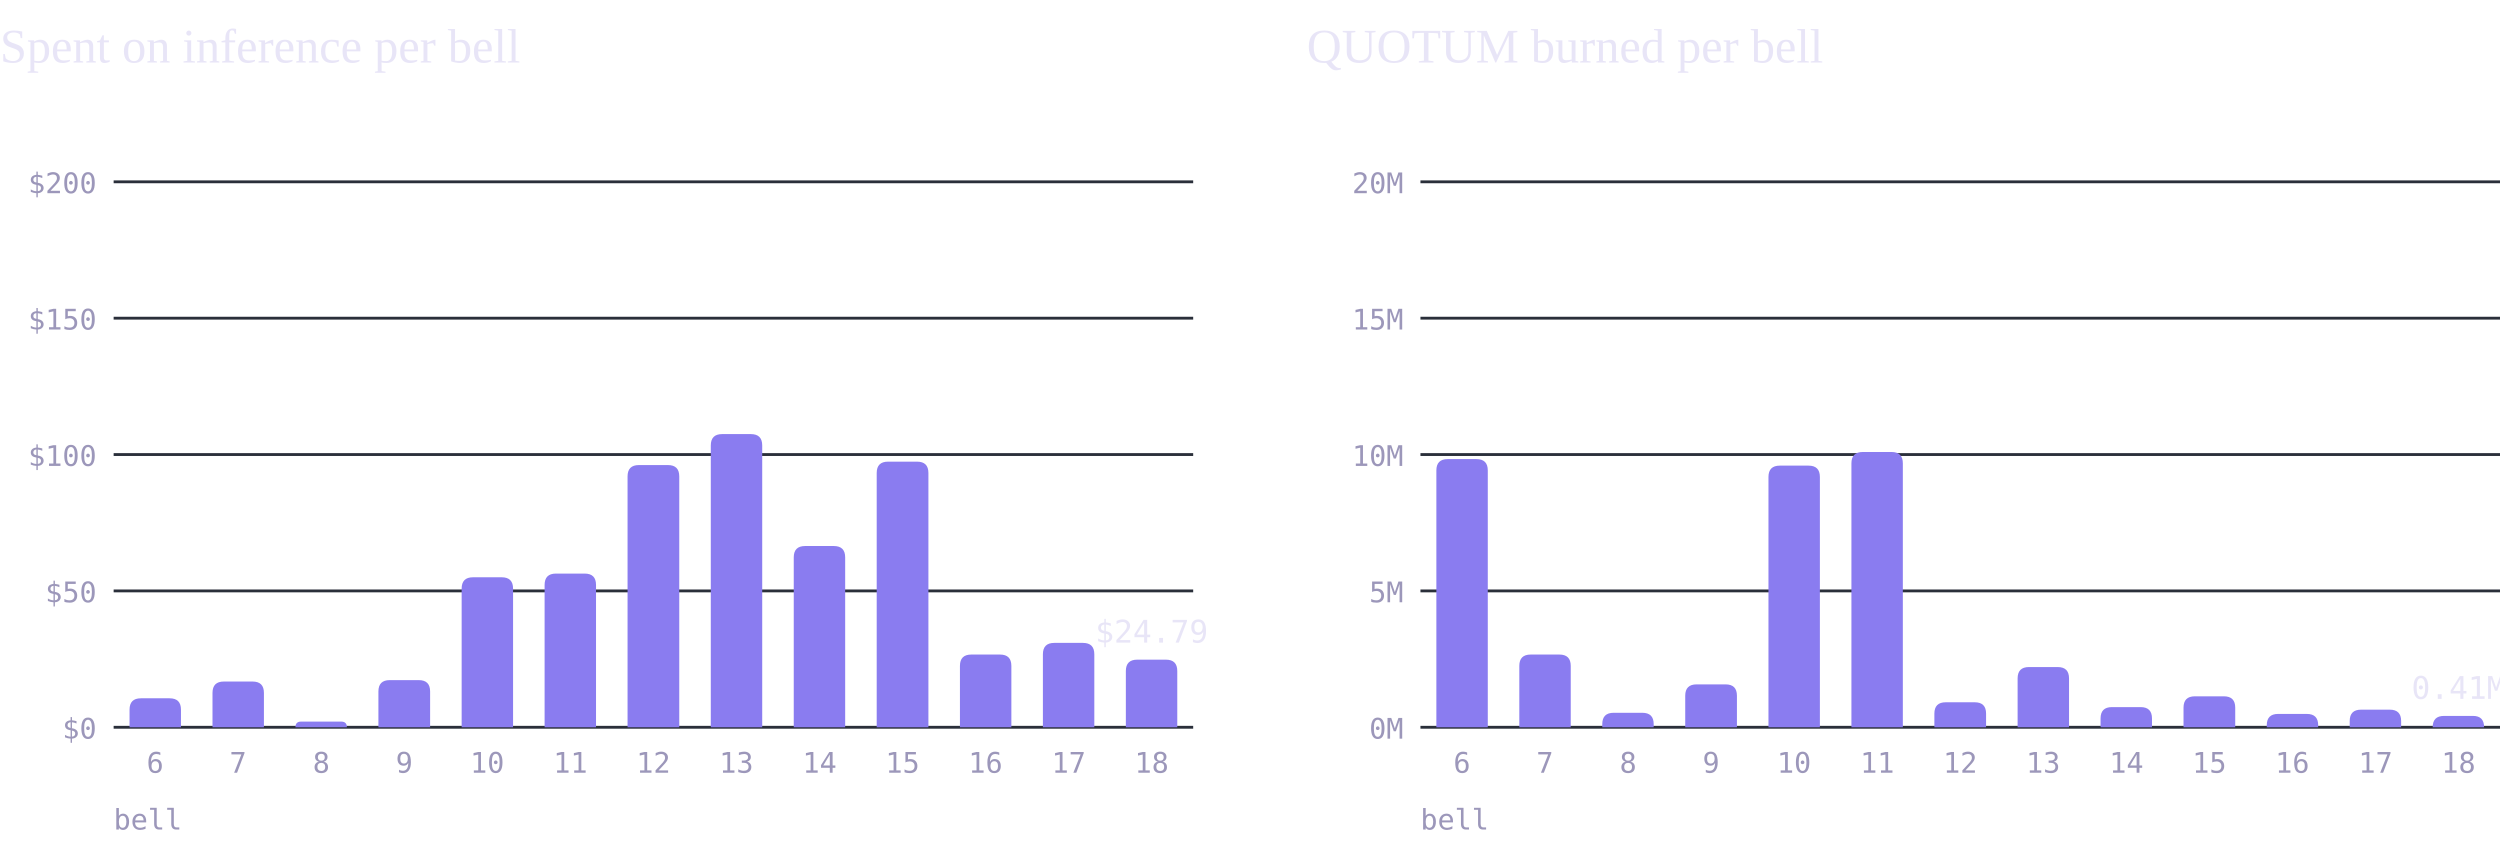
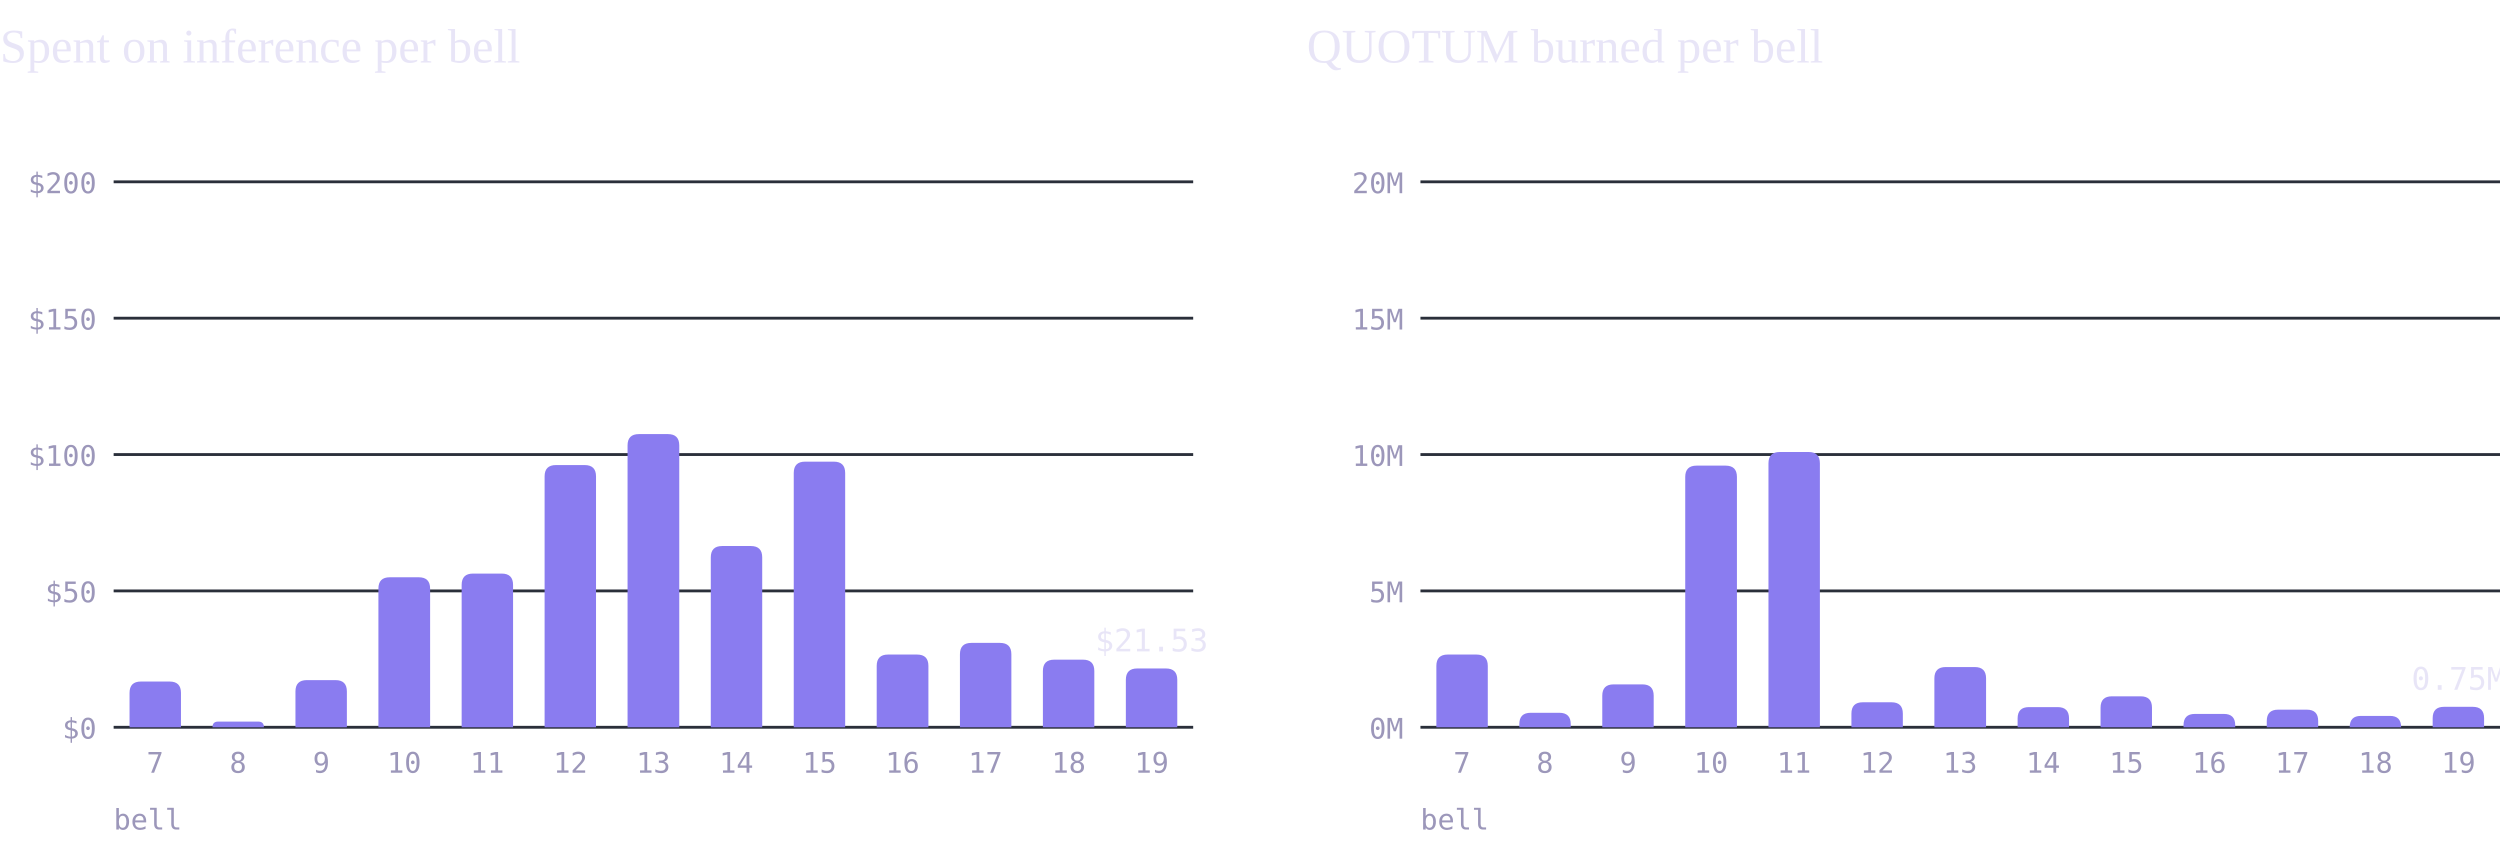
- <svg xmlns="http://www.w3.org/2000/svg" viewBox="0 0 880 300" width="880" height="300" role="img" aria-label="quotum bells 1 to 18: inference spent and QUOTUM burned per bell">
+ <svg xmlns="http://www.w3.org/2000/svg" viewBox="0 0 880 300" width="880" height="300" role="img" aria-label="quotum bells 1 to 19: inference spent and QUOTUM burned per bell">
  <text x="0" y="22" font-family="Georgia,'Times New Roman',serif" font-size="17" fill="#e8e5f7">Spent on inference per bell</text>
  <line x1="40" x2="420" y1="256.0" y2="256.0" stroke="#2a2f3a" stroke-width="1" />
  <text x="34" y="260.0" text-anchor="end" font-family="ui-monospace,SFMono-Regular,Menlo,monospace" font-size="10" fill="#9c97ba">$0</text>
  <line x1="40" x2="420" y1="208.0" y2="208.0" stroke="#2a2f3a" stroke-width="1" />
  <text x="34" y="212.0" text-anchor="end" font-family="ui-monospace,SFMono-Regular,Menlo,monospace" font-size="10" fill="#9c97ba">$50</text>
  <line x1="40" x2="420" y1="160.0" y2="160.0" stroke="#2a2f3a" stroke-width="1" />
  <text x="34" y="164.0" text-anchor="end" font-family="ui-monospace,SFMono-Regular,Menlo,monospace" font-size="10" fill="#9c97ba">$100</text>
  <line x1="40" x2="420" y1="112.0" y2="112.0" stroke="#2a2f3a" stroke-width="1" />
  <text x="34" y="116.0" text-anchor="end" font-family="ui-monospace,SFMono-Regular,Menlo,monospace" font-size="10" fill="#9c97ba">$150</text>
  <line x1="40" x2="420" y1="64.0" y2="64.0" stroke="#2a2f3a" stroke-width="1" />
  <text x="34" y="68.0" text-anchor="end" font-family="ui-monospace,SFMono-Regular,Menlo,monospace" font-size="10" fill="#9c97ba">$200</text>
-   <path d="M45.6,256.0 V249.8 Q45.6,245.8 49.6,245.8 H59.7 Q63.7,245.8 63.7,249.8 V256.0 Z" fill="#8a7cf0" />
-   <text x="54.6" y="272" text-anchor="middle" font-family="ui-monospace,SFMono-Regular,Menlo,monospace" font-size="10" fill="#9c97ba">6</text>
-   <path d="M74.8,256.0 V243.9 Q74.8,239.9 78.8,239.9 H88.9 Q92.9,239.9 92.9,243.9 V256.0 Z" fill="#8a7cf0" />
-   <text x="83.8" y="272" text-anchor="middle" font-family="ui-monospace,SFMono-Regular,Menlo,monospace" font-size="10" fill="#9c97ba">7</text>
-   <path d="M104.0,256.0 V256.0 Q104.0,254.0 106.0,254.0 H120.1 Q122.1,254.0 122.1,256.0 V256.0 Z" fill="#8a7cf0" />
-   <text x="113.1" y="272" text-anchor="middle" font-family="ui-monospace,SFMono-Regular,Menlo,monospace" font-size="10" fill="#9c97ba">8</text>
-   <path d="M133.2,256.0 V243.4 Q133.2,239.4 137.2,239.4 H147.4 Q151.4,239.4 151.4,243.4 V256.0 Z" fill="#8a7cf0" />
-   <text x="142.3" y="272" text-anchor="middle" font-family="ui-monospace,SFMono-Regular,Menlo,monospace" font-size="10" fill="#9c97ba">9</text>
-   <path d="M162.5,256.0 V207.2 Q162.5,203.2 166.5,203.2 H176.6 Q180.6,203.2 180.6,207.2 V256.0 Z" fill="#8a7cf0" />
-   <text x="171.5" y="272" text-anchor="middle" font-family="ui-monospace,SFMono-Regular,Menlo,monospace" font-size="10" fill="#9c97ba">10</text>
-   <path d="M191.7,256.0 V205.9 Q191.7,201.9 195.7,201.9 H205.8 Q209.8,201.9 209.8,205.9 V256.0 Z" fill="#8a7cf0" />
-   <text x="200.8" y="272" text-anchor="middle" font-family="ui-monospace,SFMono-Regular,Menlo,monospace" font-size="10" fill="#9c97ba">11</text>
-   <path d="M220.9,256.0 V167.7 Q220.9,163.7 224.9,163.7 H235.1 Q239.1,163.7 239.1,167.7 V256.0 Z" fill="#8a7cf0" />
-   <text x="230.0" y="272" text-anchor="middle" font-family="ui-monospace,SFMono-Regular,Menlo,monospace" font-size="10" fill="#9c97ba">12</text>
-   <path d="M250.2,256.0 V156.8 Q250.2,152.8 254.2,152.8 H264.3 Q268.3,152.8 268.3,156.8 V256.0 Z" fill="#8a7cf0" />
-   <text x="259.2" y="272" text-anchor="middle" font-family="ui-monospace,SFMono-Regular,Menlo,monospace" font-size="10" fill="#9c97ba">13</text>
-   <path d="M279.4,256.0 V196.2 Q279.4,192.2 283.4,192.2 H293.5 Q297.5,192.2 297.5,196.2 V256.0 Z" fill="#8a7cf0" />
-   <text x="288.5" y="272" text-anchor="middle" font-family="ui-monospace,SFMono-Regular,Menlo,monospace" font-size="10" fill="#9c97ba">14</text>
-   <path d="M308.6,256.0 V166.5 Q308.6,162.5 312.6,162.5 H322.8 Q326.8,162.5 326.8,166.5 V256.0 Z" fill="#8a7cf0" />
-   <text x="317.7" y="272" text-anchor="middle" font-family="ui-monospace,SFMono-Regular,Menlo,monospace" font-size="10" fill="#9c97ba">15</text>
-   <path d="M337.9,256.0 V234.4 Q337.9,230.4 341.9,230.4 H352.0 Q356.0,230.4 356.0,234.4 V256.0 Z" fill="#8a7cf0" />
-   <text x="346.9" y="272" text-anchor="middle" font-family="ui-monospace,SFMono-Regular,Menlo,monospace" font-size="10" fill="#9c97ba">16</text>
-   <path d="M367.1,256.0 V230.3 Q367.1,226.3 371.1,226.3 H381.2 Q385.2,226.3 385.2,230.3 V256.0 Z" fill="#8a7cf0" />
-   <text x="376.2" y="272" text-anchor="middle" font-family="ui-monospace,SFMono-Regular,Menlo,monospace" font-size="10" fill="#9c97ba">17</text>
-   <path d="M396.3,256.0 V236.2 Q396.3,232.2 400.3,232.2 H410.4 Q414.4,232.2 414.4,236.2 V256.0 Z" fill="#8a7cf0" />
-   <text x="405.4" y="272" text-anchor="middle" font-family="ui-monospace,SFMono-Regular,Menlo,monospace" font-size="10" fill="#9c97ba">18</text>
-   <text x="405.4" y="226.2" text-anchor="middle" font-family="ui-monospace,SFMono-Regular,Menlo,monospace" font-size="11" fill="#e8e5f7">$24.79</text>
+   <path d="M45.6,256.0 V243.9 Q45.6,239.9 49.6,239.9 H59.7 Q63.7,239.9 63.7,243.9 V256.0 Z" fill="#8a7cf0" />
+   <text x="54.6" y="272" text-anchor="middle" font-family="ui-monospace,SFMono-Regular,Menlo,monospace" font-size="10" fill="#9c97ba">7</text>
+   <path d="M74.8,256.0 V256.0 Q74.8,254.0 76.8,254.0 H90.9 Q92.9,254.0 92.9,256.0 V256.0 Z" fill="#8a7cf0" />
+   <text x="83.8" y="272" text-anchor="middle" font-family="ui-monospace,SFMono-Regular,Menlo,monospace" font-size="10" fill="#9c97ba">8</text>
+   <path d="M104.0,256.0 V243.4 Q104.0,239.4 108.0,239.4 H118.1 Q122.1,239.4 122.1,243.4 V256.0 Z" fill="#8a7cf0" />
+   <text x="113.1" y="272" text-anchor="middle" font-family="ui-monospace,SFMono-Regular,Menlo,monospace" font-size="10" fill="#9c97ba">9</text>
+   <path d="M133.2,256.0 V207.2 Q133.2,203.2 137.2,203.2 H147.4 Q151.4,203.2 151.4,207.2 V256.0 Z" fill="#8a7cf0" />
+   <text x="142.3" y="272" text-anchor="middle" font-family="ui-monospace,SFMono-Regular,Menlo,monospace" font-size="10" fill="#9c97ba">10</text>
+   <path d="M162.5,256.0 V205.9 Q162.5,201.9 166.5,201.9 H176.6 Q180.6,201.9 180.6,205.9 V256.0 Z" fill="#8a7cf0" />
+   <text x="171.5" y="272" text-anchor="middle" font-family="ui-monospace,SFMono-Regular,Menlo,monospace" font-size="10" fill="#9c97ba">11</text>
+   <path d="M191.7,256.0 V167.7 Q191.7,163.7 195.7,163.7 H205.8 Q209.8,163.7 209.8,167.7 V256.0 Z" fill="#8a7cf0" />
+   <text x="200.8" y="272" text-anchor="middle" font-family="ui-monospace,SFMono-Regular,Menlo,monospace" font-size="10" fill="#9c97ba">12</text>
+   <path d="M220.9,256.0 V156.8 Q220.9,152.8 224.9,152.8 H235.1 Q239.1,152.8 239.1,156.8 V256.0 Z" fill="#8a7cf0" />
+   <text x="230.0" y="272" text-anchor="middle" font-family="ui-monospace,SFMono-Regular,Menlo,monospace" font-size="10" fill="#9c97ba">13</text>
+   <path d="M250.2,256.0 V196.2 Q250.2,192.2 254.2,192.2 H264.3 Q268.3,192.2 268.3,196.2 V256.0 Z" fill="#8a7cf0" />
+   <text x="259.2" y="272" text-anchor="middle" font-family="ui-monospace,SFMono-Regular,Menlo,monospace" font-size="10" fill="#9c97ba">14</text>
+   <path d="M279.4,256.0 V166.5 Q279.4,162.5 283.4,162.5 H293.5 Q297.5,162.5 297.5,166.5 V256.0 Z" fill="#8a7cf0" />
+   <text x="288.5" y="272" text-anchor="middle" font-family="ui-monospace,SFMono-Regular,Menlo,monospace" font-size="10" fill="#9c97ba">15</text>
+   <path d="M308.6,256.0 V234.4 Q308.6,230.4 312.6,230.4 H322.8 Q326.8,230.4 326.8,234.4 V256.0 Z" fill="#8a7cf0" />
+   <text x="317.7" y="272" text-anchor="middle" font-family="ui-monospace,SFMono-Regular,Menlo,monospace" font-size="10" fill="#9c97ba">16</text>
+   <path d="M337.9,256.0 V230.3 Q337.9,226.3 341.9,226.3 H352.0 Q356.0,226.3 356.0,230.3 V256.0 Z" fill="#8a7cf0" />
+   <text x="346.9" y="272" text-anchor="middle" font-family="ui-monospace,SFMono-Regular,Menlo,monospace" font-size="10" fill="#9c97ba">17</text>
+   <path d="M367.1,256.0 V236.2 Q367.1,232.2 371.1,232.2 H381.2 Q385.2,232.2 385.2,236.2 V256.0 Z" fill="#8a7cf0" />
+   <text x="376.2" y="272" text-anchor="middle" font-family="ui-monospace,SFMono-Regular,Menlo,monospace" font-size="10" fill="#9c97ba">18</text>
+   <path d="M396.3,256.0 V239.3 Q396.3,235.3 400.3,235.3 H410.4 Q414.4,235.3 414.4,239.3 V256.0 Z" fill="#8a7cf0" />
+   <text x="405.4" y="272" text-anchor="middle" font-family="ui-monospace,SFMono-Regular,Menlo,monospace" font-size="10" fill="#9c97ba">19</text>
+   <text x="405.4" y="229.3" text-anchor="middle" font-family="ui-monospace,SFMono-Regular,Menlo,monospace" font-size="11" fill="#e8e5f7">$21.53</text>
  <text x="40" y="292" font-family="ui-monospace,SFMono-Regular,Menlo,monospace" font-size="10" fill="#9c97ba">bell</text>
  <text x="460" y="22" font-family="Georgia,'Times New Roman',serif" font-size="17" fill="#e8e5f7">QUOTUM burned per bell</text>
  <line x1="500" x2="880" y1="256.0" y2="256.0" stroke="#2a2f3a" stroke-width="1" />
  <text x="494" y="260.0" text-anchor="end" font-family="ui-monospace,SFMono-Regular,Menlo,monospace" font-size="10" fill="#9c97ba">0M</text>
  <line x1="500" x2="880" y1="208.0" y2="208.0" stroke="#2a2f3a" stroke-width="1" />
  <text x="494" y="212.0" text-anchor="end" font-family="ui-monospace,SFMono-Regular,Menlo,monospace" font-size="10" fill="#9c97ba">5M</text>
  <line x1="500" x2="880" y1="160.0" y2="160.0" stroke="#2a2f3a" stroke-width="1" />
  <text x="494" y="164.0" text-anchor="end" font-family="ui-monospace,SFMono-Regular,Menlo,monospace" font-size="10" fill="#9c97ba">10M</text>
  <line x1="500" x2="880" y1="112.0" y2="112.0" stroke="#2a2f3a" stroke-width="1" />
  <text x="494" y="116.0" text-anchor="end" font-family="ui-monospace,SFMono-Regular,Menlo,monospace" font-size="10" fill="#9c97ba">15M</text>
  <line x1="500" x2="880" y1="64.0" y2="64.0" stroke="#2a2f3a" stroke-width="1" />
  <text x="494" y="68.0" text-anchor="end" font-family="ui-monospace,SFMono-Regular,Menlo,monospace" font-size="10" fill="#9c97ba">20M</text>
-   <path d="M505.6,256.0 V165.6 Q505.6,161.6 509.6,161.6 H519.7 Q523.7,161.6 523.7,165.6 V256.0 Z" fill="#8a7cf0" />
-   <text x="514.6" y="272" text-anchor="middle" font-family="ui-monospace,SFMono-Regular,Menlo,monospace" font-size="10" fill="#9c97ba">6</text>
-   <path d="M534.8,256.0 V234.4 Q534.8,230.4 538.8,230.4 H548.9 Q552.9,230.4 552.9,234.4 V256.0 Z" fill="#8a7cf0" />
-   <text x="543.8" y="272" text-anchor="middle" font-family="ui-monospace,SFMono-Regular,Menlo,monospace" font-size="10" fill="#9c97ba">7</text>
-   <path d="M564.0,256.0 V254.9 Q564.0,250.9 568.0,250.9 H578.1 Q582.1,250.9 582.1,254.9 V256.0 Z" fill="#8a7cf0" />
-   <text x="573.1" y="272" text-anchor="middle" font-family="ui-monospace,SFMono-Regular,Menlo,monospace" font-size="10" fill="#9c97ba">8</text>
-   <path d="M593.2,256.0 V244.9 Q593.2,240.9 597.2,240.9 H607.4 Q611.4,240.9 611.4,244.9 V256.0 Z" fill="#8a7cf0" />
-   <text x="602.3" y="272" text-anchor="middle" font-family="ui-monospace,SFMono-Regular,Menlo,monospace" font-size="10" fill="#9c97ba">9</text>
-   <path d="M622.5,256.0 V167.9 Q622.5,163.9 626.5,163.9 H636.6 Q640.6,163.9 640.6,167.9 V256.0 Z" fill="#8a7cf0" />
-   <text x="631.5" y="272" text-anchor="middle" font-family="ui-monospace,SFMono-Regular,Menlo,monospace" font-size="10" fill="#9c97ba">10</text>
-   <path d="M651.7,256.0 V163.1 Q651.7,159.1 655.7,159.1 H665.8 Q669.8,159.1 669.8,163.1 V256.0 Z" fill="#8a7cf0" />
-   <text x="660.8" y="272" text-anchor="middle" font-family="ui-monospace,SFMono-Regular,Menlo,monospace" font-size="10" fill="#9c97ba">11</text>
-   <path d="M680.9,256.0 V251.2 Q680.9,247.2 684.9,247.2 H695.1 Q699.1,247.2 699.1,251.2 V256.0 Z" fill="#8a7cf0" />
-   <text x="690.0" y="272" text-anchor="middle" font-family="ui-monospace,SFMono-Regular,Menlo,monospace" font-size="10" fill="#9c97ba">12</text>
-   <path d="M710.2,256.0 V238.8 Q710.2,234.8 714.2,234.8 H724.3 Q728.3,234.8 728.3,238.8 V256.0 Z" fill="#8a7cf0" />
-   <text x="719.2" y="272" text-anchor="middle" font-family="ui-monospace,SFMono-Regular,Menlo,monospace" font-size="10" fill="#9c97ba">13</text>
-   <path d="M739.4,256.0 V252.9 Q739.4,248.9 743.4,248.9 H753.5 Q757.5,248.9 757.5,252.9 V256.0 Z" fill="#8a7cf0" />
-   <text x="748.5" y="272" text-anchor="middle" font-family="ui-monospace,SFMono-Regular,Menlo,monospace" font-size="10" fill="#9c97ba">14</text>
-   <path d="M768.6,256.0 V249.1 Q768.6,245.1 772.6,245.1 H782.8 Q786.8,245.1 786.8,249.1 V256.0 Z" fill="#8a7cf0" />
-   <text x="777.7" y="272" text-anchor="middle" font-family="ui-monospace,SFMono-Regular,Menlo,monospace" font-size="10" fill="#9c97ba">15</text>
-   <path d="M797.9,256.0 V255.3 Q797.9,251.3 801.9,251.3 H812.0 Q816.0,251.3 816.0,255.3 V256.0 Z" fill="#8a7cf0" />
-   <text x="806.9" y="272" text-anchor="middle" font-family="ui-monospace,SFMono-Regular,Menlo,monospace" font-size="10" fill="#9c97ba">16</text>
-   <path d="M827.1,256.0 V253.8 Q827.1,249.8 831.1,249.8 H841.2 Q845.2,249.8 845.2,253.8 V256.0 Z" fill="#8a7cf0" />
-   <text x="836.2" y="272" text-anchor="middle" font-family="ui-monospace,SFMono-Regular,Menlo,monospace" font-size="10" fill="#9c97ba">17</text>
-   <path d="M856.3,256.0 V256.0 Q856.3,252.0 860.3,252.0 H870.5 Q874.4,252.0 874.4,256.0 V256.0 Z" fill="#8a7cf0" />
-   <text x="865.4" y="272" text-anchor="middle" font-family="ui-monospace,SFMono-Regular,Menlo,monospace" font-size="10" fill="#9c97ba">18</text>
-   <text x="865.4" y="246.0" text-anchor="middle" font-family="ui-monospace,SFMono-Regular,Menlo,monospace" font-size="11" fill="#e8e5f7">0.41M</text>
+   <path d="M505.6,256.0 V234.4 Q505.6,230.4 509.6,230.4 H519.7 Q523.7,230.4 523.7,234.4 V256.0 Z" fill="#8a7cf0" />
+   <text x="514.6" y="272" text-anchor="middle" font-family="ui-monospace,SFMono-Regular,Menlo,monospace" font-size="10" fill="#9c97ba">7</text>
+   <path d="M534.8,256.0 V254.9 Q534.8,250.9 538.8,250.9 H548.9 Q552.9,250.9 552.9,254.9 V256.0 Z" fill="#8a7cf0" />
+   <text x="543.8" y="272" text-anchor="middle" font-family="ui-monospace,SFMono-Regular,Menlo,monospace" font-size="10" fill="#9c97ba">8</text>
+   <path d="M564.0,256.0 V244.9 Q564.0,240.9 568.0,240.9 H578.1 Q582.1,240.9 582.1,244.9 V256.0 Z" fill="#8a7cf0" />
+   <text x="573.1" y="272" text-anchor="middle" font-family="ui-monospace,SFMono-Regular,Menlo,monospace" font-size="10" fill="#9c97ba">9</text>
+   <path d="M593.2,256.0 V167.9 Q593.2,163.9 597.2,163.9 H607.4 Q611.4,163.9 611.4,167.9 V256.0 Z" fill="#8a7cf0" />
+   <text x="602.3" y="272" text-anchor="middle" font-family="ui-monospace,SFMono-Regular,Menlo,monospace" font-size="10" fill="#9c97ba">10</text>
+   <path d="M622.5,256.0 V163.1 Q622.5,159.1 626.5,159.1 H636.6 Q640.6,159.1 640.6,163.1 V256.0 Z" fill="#8a7cf0" />
+   <text x="631.5" y="272" text-anchor="middle" font-family="ui-monospace,SFMono-Regular,Menlo,monospace" font-size="10" fill="#9c97ba">11</text>
+   <path d="M651.7,256.0 V251.2 Q651.7,247.2 655.7,247.2 H665.8 Q669.8,247.2 669.8,251.2 V256.0 Z" fill="#8a7cf0" />
+   <text x="660.8" y="272" text-anchor="middle" font-family="ui-monospace,SFMono-Regular,Menlo,monospace" font-size="10" fill="#9c97ba">12</text>
+   <path d="M680.9,256.0 V238.8 Q680.9,234.8 684.9,234.8 H695.1 Q699.1,234.8 699.1,238.8 V256.0 Z" fill="#8a7cf0" />
+   <text x="690.0" y="272" text-anchor="middle" font-family="ui-monospace,SFMono-Regular,Menlo,monospace" font-size="10" fill="#9c97ba">13</text>
+   <path d="M710.2,256.0 V252.9 Q710.2,248.9 714.2,248.9 H724.3 Q728.3,248.9 728.3,252.9 V256.0 Z" fill="#8a7cf0" />
+   <text x="719.2" y="272" text-anchor="middle" font-family="ui-monospace,SFMono-Regular,Menlo,monospace" font-size="10" fill="#9c97ba">14</text>
+   <path d="M739.4,256.0 V249.1 Q739.4,245.1 743.4,245.1 H753.5 Q757.5,245.1 757.5,249.1 V256.0 Z" fill="#8a7cf0" />
+   <text x="748.5" y="272" text-anchor="middle" font-family="ui-monospace,SFMono-Regular,Menlo,monospace" font-size="10" fill="#9c97ba">15</text>
+   <path d="M768.6,256.0 V255.3 Q768.6,251.3 772.6,251.3 H782.8 Q786.8,251.3 786.8,255.3 V256.0 Z" fill="#8a7cf0" />
+   <text x="777.7" y="272" text-anchor="middle" font-family="ui-monospace,SFMono-Regular,Menlo,monospace" font-size="10" fill="#9c97ba">16</text>
+   <path d="M797.9,256.0 V253.8 Q797.9,249.8 801.9,249.8 H812.0 Q816.0,249.8 816.0,253.8 V256.0 Z" fill="#8a7cf0" />
+   <text x="806.9" y="272" text-anchor="middle" font-family="ui-monospace,SFMono-Regular,Menlo,monospace" font-size="10" fill="#9c97ba">17</text>
+   <path d="M827.1,256.0 V256.0 Q827.1,252.0 831.0,252.0 H841.3 Q845.2,252.0 845.2,256.0 V256.0 Z" fill="#8a7cf0" />
+   <text x="836.2" y="272" text-anchor="middle" font-family="ui-monospace,SFMono-Regular,Menlo,monospace" font-size="10" fill="#9c97ba">18</text>
+   <path d="M856.3,256.0 V252.8 Q856.3,248.8 860.3,248.8 H870.4 Q874.4,248.8 874.4,252.8 V256.0 Z" fill="#8a7cf0" />
+   <text x="865.4" y="272" text-anchor="middle" font-family="ui-monospace,SFMono-Regular,Menlo,monospace" font-size="10" fill="#9c97ba">19</text>
+   <text x="865.4" y="242.8" text-anchor="middle" font-family="ui-monospace,SFMono-Regular,Menlo,monospace" font-size="11" fill="#e8e5f7">0.75M</text>
  <text x="500" y="292" font-family="ui-monospace,SFMono-Regular,Menlo,monospace" font-size="10" fill="#9c97ba">bell</text>
</svg>
